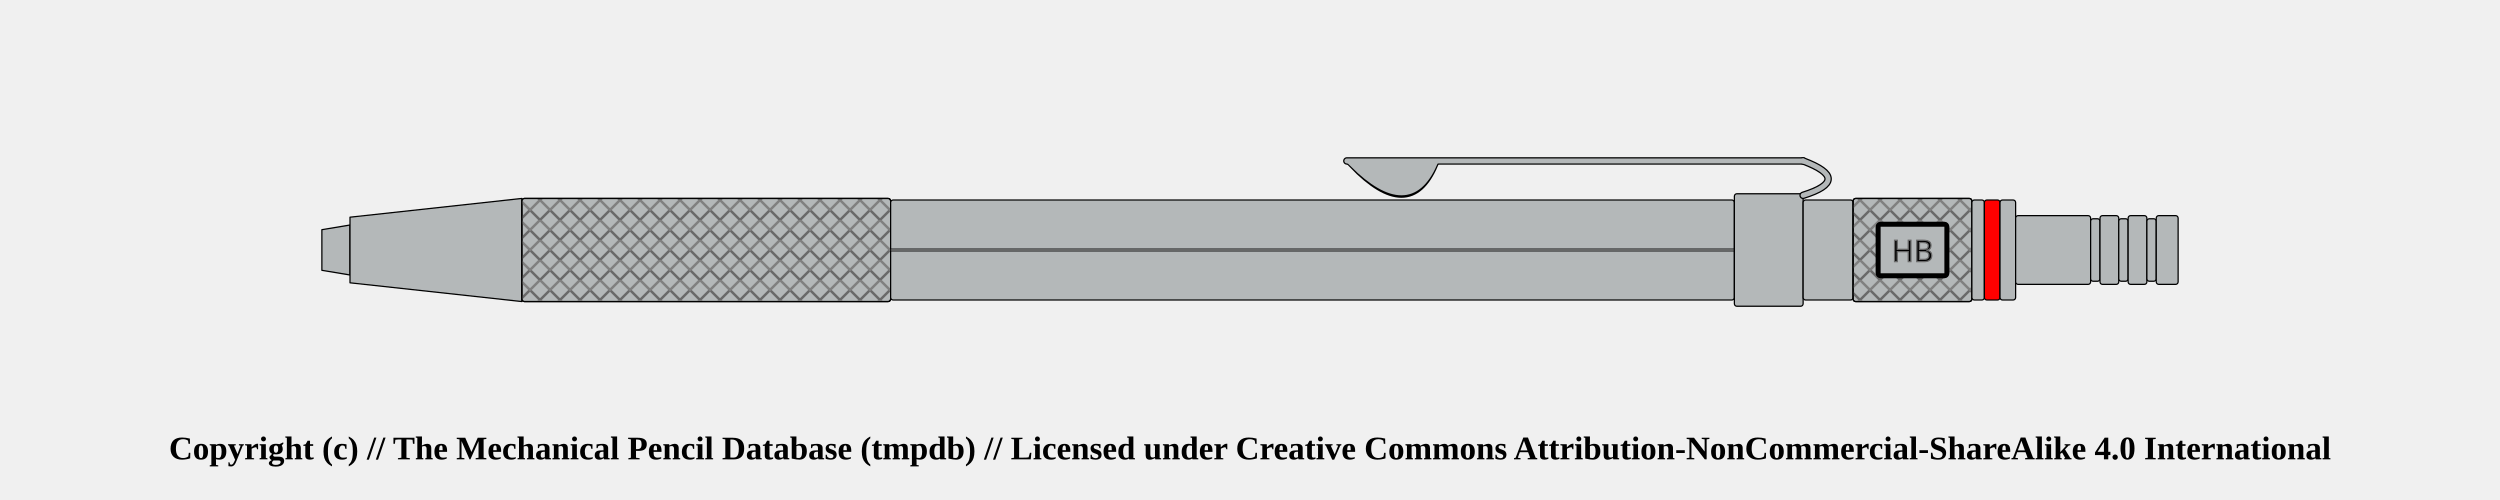
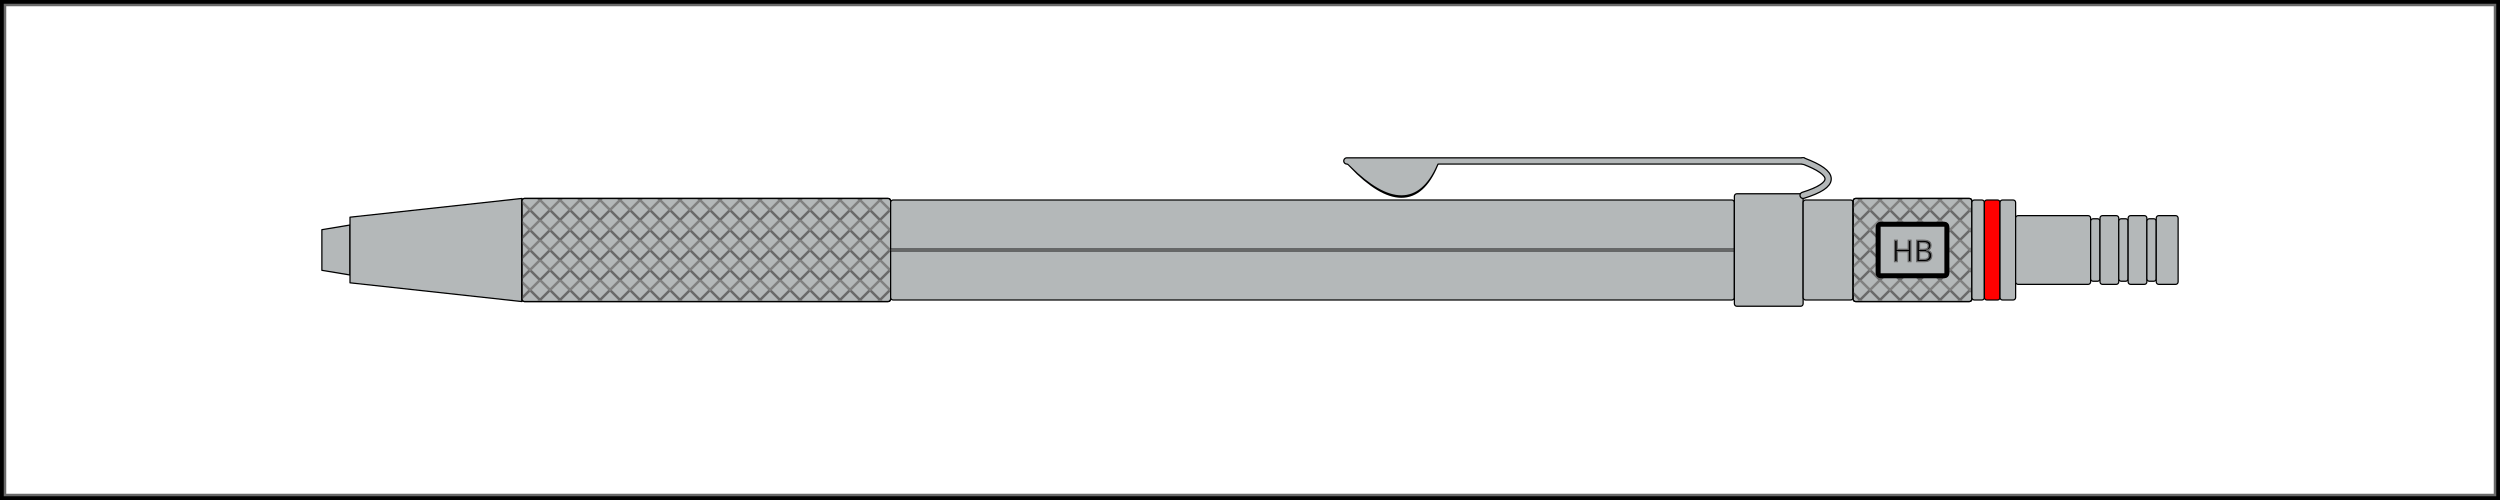
<svg xmlns="http://www.w3.org/2000/svg" width="1000" height="200">
  <pattern id="diagonalHatch" patternUnits="userSpaceOnUse" width="8" height="8">
-     <rect width="6" height="6" fill="none" />
    <path stroke="dimgray" stroke-linecap="round" stroke-width="1" d="M 4,4 L 8,8" />
    <path stroke="dimgray" stroke-linecap="round" stroke-width="1" d="M 4,4 L 0,8" />
    <path stroke="gray" stroke-linecap="round" stroke-width="1" d="M 4,4 L 8,0" />
    <path stroke="gray" stroke-linecap="round" stroke-width="1" d="M 4,4 L 0,0" />
  </pattern>
-   <path d="M128.75 91.875 L140 90 L140 110 L128.75 108.125 Z" stroke-width="0.5" stroke="black" stroke-linejoin="round" fill="#b4b8b9" />
-   <path d="M140 86.875 L208.75 79.375 L208.75 120.625 L140 113.125 Z" stroke-width="0.5" stroke="black" stroke-linejoin="round" fill="#b4b8b9" />
-   <rect x="208.75" y="79.375" width="147.5" height="41.25" rx="1" ry="1" stroke-width="0.5" stroke="black" fill="#b4b8b9" />
-   <rect x="208.75" y="79.375" width="147.5" height="41.25" rx="1" ry="1" stroke-width="0.5" stroke="black" fill="url(#diagonalHatch)" />
-   <rect x="356.25" y="80" width="337.5" height="40" rx="1" ry="1" stroke-width="0.5" stroke="black" fill="#b4b8b9" />
-   <line x1="356.25" y1="100" x2="693.75" y2="100" stroke-width="1.5" stroke="black" fill="none" stroke-opacity="0.5" />
-   <line x1="356.25" y1="100" x2="693.75" y2="100" stroke-width="0.5" stroke="gray" fill="none" stroke-opacity="0.5" />
-   <rect x="693.75" y="77.5" width="27.5" height="45" rx="1" ry="1" stroke-width="0.5" stroke="black" fill="#b4b8b9" />
-   <path d="M541 65.875 Q563.75 89.375 573.75 65.875 Z" stroke-width="3" stroke="black" fill="dimgray" stroke-linecap="round" />
-   <line x1="538.75" y1="64.375" x2="721.25" y2="64.375" stroke-width="3" stroke="black" fill="dimgray" stroke-linecap="round" />
+   <pattern id="spring" patternUnits="userSpaceOnUse" width="8" height="100">
+     <path stroke="dimgray" stroke-linecap="round" stroke-width="2" d="M 0,0 L 8,100" />
+     <path stroke="white" stroke-linecap="round" stroke-width="1" d="M 0,0 L 8,100" />
+   </pattern>
+   <rect x="0" y="0" width="1000" height="200" fill="white" stroke="black" stroke-width="4" />
+   <rect x="2" y="2" width="996" height="196" fill="white" stroke="dimgray" stroke-width="1" />
+   <g transform="rotate(0 0 0)">
+     <path d="M128.75 91.875 L140 90 L140 110 L128.75 108.125 Z" stroke-width="0.5" stroke="black" stroke-linejoin="round" fill="#b4b8b9" />
+     <path d="M140 86.875 L208.75 79.375 L208.75 120.625 L140 113.125 Z" stroke-width="0.5" stroke="black" stroke-linejoin="round" fill="#b4b8b9" />
+     <rect x="208.75" y="79.375" width="147.5" height="41.25" rx="1" ry="1" stroke-width="0.5" stroke="black" fill="#b4b8b9" />
+     <rect x="208.75" y="79.375" width="147.5" height="41.25" rx="1" ry="1" stroke-width="0.5" stroke="black" fill="url(#diagonalHatch)" />
+     <rect x="356.25" y="80" width="337.5" height="40" rx="1" ry="1" stroke-width="0.5" stroke="black" fill="#b4b8b9" />
+     <line x1="356.25" y1="100" x2="693.75" y2="100" stroke-width="1.5" stroke="black" fill="none" stroke-opacity="0.5" />
+     <line x1="356.25" y1="100" x2="693.75" y2="100" stroke-width="0.5" stroke="gray" fill="none" stroke-opacity="0.5" />
+     <rect x="693.75" y="77.5" width="27.5" height="45" rx="1" ry="1" stroke-width="0.5" stroke="black" fill="#b4b8b9" />
+     <path d="M541 65.875 Q563.75 89.375 573.75 65.875 Z" stroke-width="3" stroke="black" fill="dimgray" stroke-linecap="round" />
+     <line x1="538.75" y1="64.375" x2="721.25" y2="64.375" stroke-width="3" stroke="black" fill="dimgray" stroke-linecap="round" />
/&gt;<path d="M721.25 64.375 Q741.25 71.875 721.25 78.125" stroke-width="3" stroke="black" fill="none" stroke-linecap="round" />
-   <path d="M541 65.875 Q563.75 88.375 573.75 65.875 Z" stroke-width="2" stroke="#b4b8b9" fill="#b4b8b9" stroke-linecap="round" />
-   <line x1="538.75" y1="64.375" x2="721.25" y2="64.375" stroke-width="2" stroke="#b4b8b9" fill="#b4b8b9" stroke-linecap="round" />
+     <path d="M541 65.875 Q563.75 88.375 573.75 65.875 Z" stroke-width="2" stroke="#b4b8b9" fill="#b4b8b9" stroke-linecap="round" />
+     <line x1="538.75" y1="64.375" x2="721.25" y2="64.375" stroke-width="2" stroke="#b4b8b9" fill="#b4b8b9" stroke-linecap="round" />
/&gt;<path d="M721.25 64.375 Q741.25 71.875 721.25 78.125" stroke-width="2" stroke="#b4b8b9" fill="none" stroke-linecap="round" />
-   <rect x="721.25" y="80" width="20" height="40" rx="1" ry="1" stroke-width="0.5" stroke="black" fill="#b4b8b9" />
-   <rect x="741.25" y="79.375" width="47.5" height="41.25" rx="1" ry="1" stroke-width="0.5" stroke="black" fill="#b4b8b9" />
-   <rect x="741.25" y="79.375" width="47.5" height="41.25" rx="1" ry="1" stroke-width="0.5" stroke="black" fill="url(#diagonalHatch)" />
-   <rect x="751.25" y="89.688" width="27.5" height="20.625" rx="1" ry="1" stroke-width="2" stroke="black" fill="#b4b8b9" />
-   <text x="765" y="100" text-anchor="middle" dominant-baseline="central">
-     <tspan stroke="dimgray" stroke-width="0.5" font-family="sans-serif" fill="black" textLength="{this.width * 5 - 24}"> HB</tspan>
-   </text>
-   <rect x="788.75" y="80" width="5" height="40" rx="1" ry="1" stroke-width="0.5" stroke="black" fill="#b4b8b9" />
-   <rect x="793.75" y="80" width="6.25" height="40" rx="1" ry="1" stroke-width="0.5" stroke="black" fill="red" />
-   <rect x="800" y="80" width="6.25" height="40" rx="1" ry="1" stroke-width="0.5" stroke="black" fill="#b4b8b9" />
-   <rect x="806.25" y="86.25" width="30" height="27.5" rx="1" ry="1" stroke-width="0.5" stroke="black" fill="#b4b8b9" />
-   <rect x="836.25" y="87.5" width="3.75" height="25" rx="1" ry="1" stroke-width="0.5" stroke="black" fill="#b4b8b9" />
-   <rect x="840" y="86.25" width="7.5" height="27.5" rx="1" ry="1" stroke-width="0.5" stroke="black" fill="#b4b8b9" />
-   <rect x="847.5" y="87.5" width="3.75" height="25" rx="1" ry="1" stroke-width="0.5" stroke="black" fill="#b4b8b9" />
-   <rect x="851.25" y="86.25" width="7.5" height="27.5" rx="1" ry="1" stroke-width="0.5" stroke="black" fill="#b4b8b9" />
-   <rect x="858.75" y="87.5" width="3.75" height="25" rx="1" ry="1" stroke-width="0.5" stroke="black" fill="#b4b8b9" />
-   <rect x="862.5" y="86.25" width="8.75" height="27.5" rx="1" ry="1" stroke-width="0.5" stroke="black" fill="#b4b8b9" />
-   <text x="50%" y="180" font-size="1.1em" font-weight="bold" text-anchor="middle" dominant-baseline="middle">Copyright (c) // The Mechanical Pencil Database (tmpdb) // Licensed under Creative Commons Attribution-NonCommercial-ShareAlike 4.0 International</text>
+     <rect x="721.25" y="80" width="20" height="40" rx="1" ry="1" stroke-width="0.5" stroke="black" fill="#b4b8b9" />
+     <rect x="741.25" y="79.375" width="47.5" height="41.25" rx="1" ry="1" stroke-width="0.5" stroke="black" fill="#b4b8b9" />
+     <rect x="741.25" y="79.375" width="47.5" height="41.25" rx="1" ry="1" stroke-width="0.5" stroke="black" fill="url(#diagonalHatch)" />
+     <rect x="751.25" y="89.688" width="27.5" height="20.625" rx="1" ry="1" stroke-width="2" stroke="black" fill="#b4b8b9" />
+     <text x="765" y="100" text-anchor="middle" dominant-baseline="central">
+       <tspan stroke="dimgray" stroke-width="0.5" font-family="sans-serif" fill="black" textLength="{this.width * 5 - 24}"> HB</tspan>
+     </text>
+     <rect x="788.75" y="80" width="5" height="40" rx="1" ry="1" stroke-width="0.5" stroke="black" fill="#b4b8b9" />
+     <rect x="793.75" y="80" width="6.25" height="40" rx="1" ry="1" stroke-width="0.5" stroke="black" fill="red" />
+     <rect x="800" y="80" width="6.25" height="40" rx="1" ry="1" stroke-width="0.5" stroke="black" fill="#b4b8b9" />
+     <rect x="806.25" y="86.25" width="30" height="27.5" rx="1" ry="1" stroke-width="0.5" stroke="black" fill="#b4b8b9" />
+     <rect x="836.25" y="87.5" width="3.75" height="25" rx="1" ry="1" stroke-width="0.5" stroke="black" fill="#b4b8b9" />
+     <rect x="840" y="86.25" width="7.5" height="27.5" rx="1" ry="1" stroke-width="0.5" stroke="black" fill="#b4b8b9" />
+     <rect x="847.5" y="87.5" width="3.75" height="25" rx="1" ry="1" stroke-width="0.5" stroke="black" fill="#b4b8b9" />
+     <rect x="851.25" y="86.25" width="7.5" height="27.5" rx="1" ry="1" stroke-width="0.5" stroke="black" fill="#b4b8b9" />
+     <rect x="858.75" y="87.5" width="3.75" height="25" rx="1" ry="1" stroke-width="0.5" stroke="black" fill="#b4b8b9" />
+     <rect x="862.5" y="86.25" width="8.75" height="27.5" rx="1" ry="1" stroke-width="0.5" stroke="black" fill="#b4b8b9" />
+   </g>
+   <text x="50%" y="960" font-size="1.1em" font-weight="bold" text-anchor="middle" dominant-baseline="middle">Copyright (c) // The Mechanical Pencil Database (tmpdb)</text>
+   <text x="50%" y="980" font-size="1.1em" font-weight="bold" text-anchor="middle" dominant-baseline="middle">Licensed under Creative Commons Attribution-NonCommercial-ShareAlike 4.0 International</text>
</svg>
